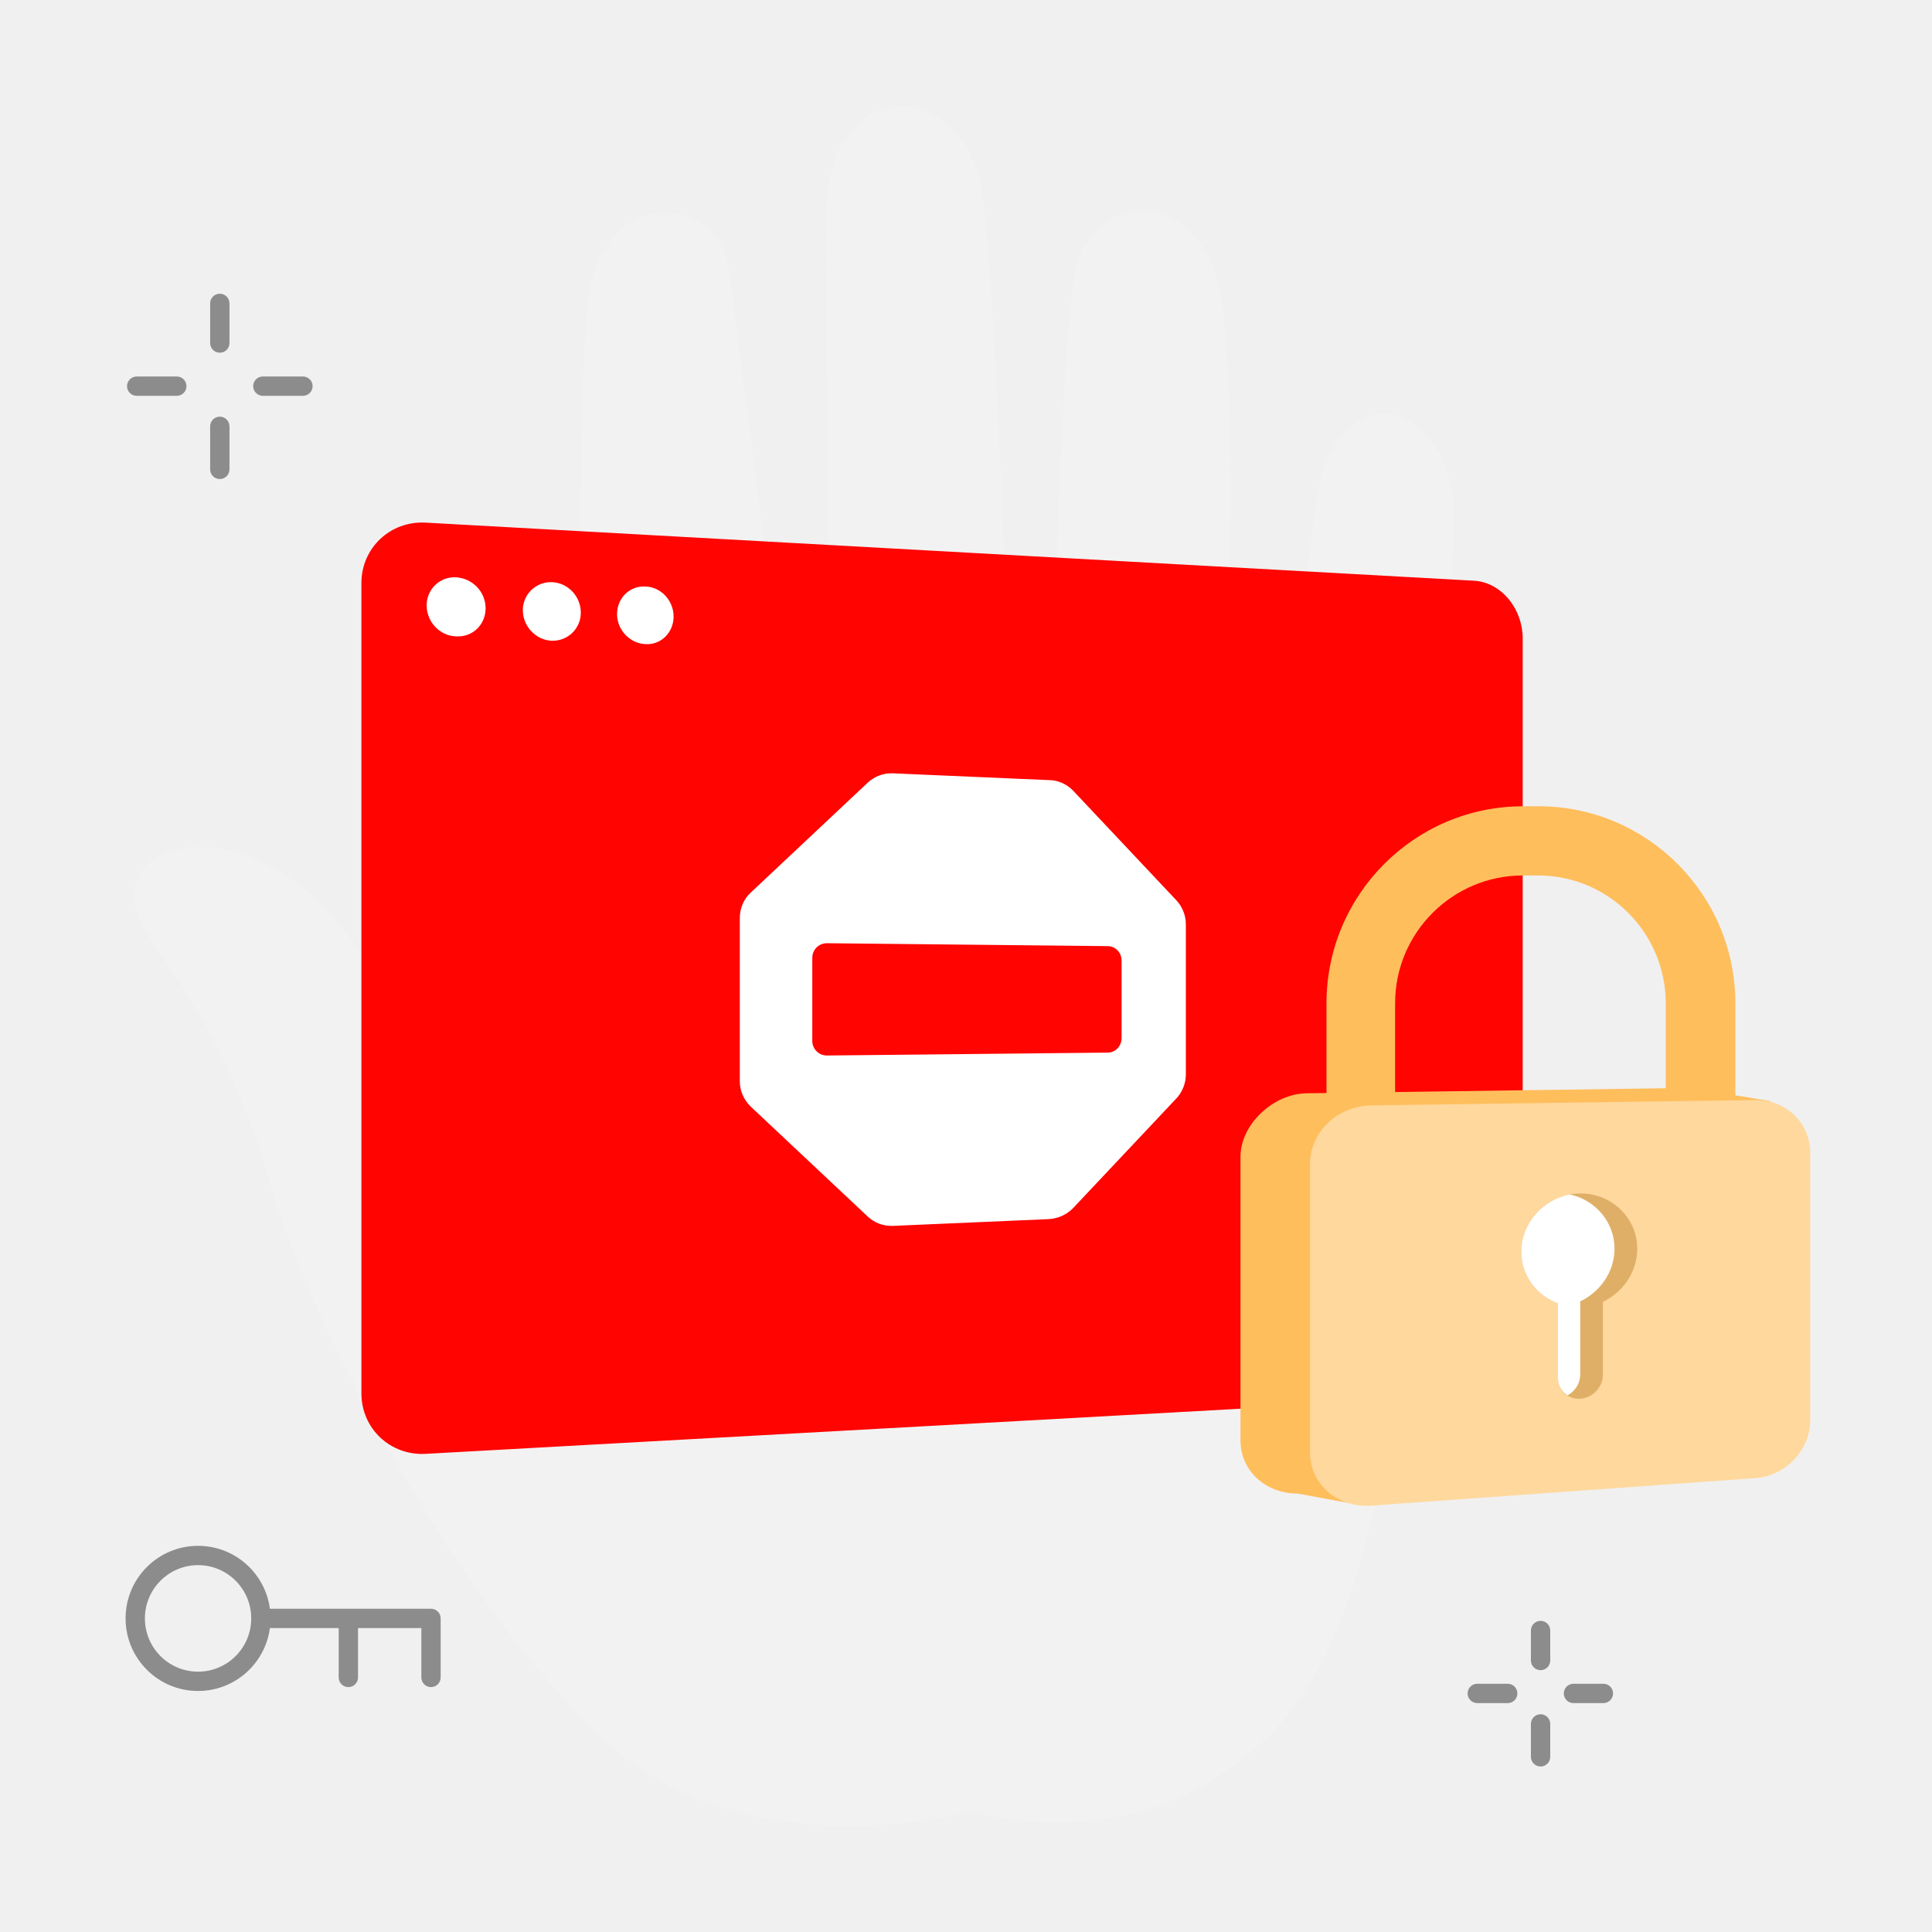
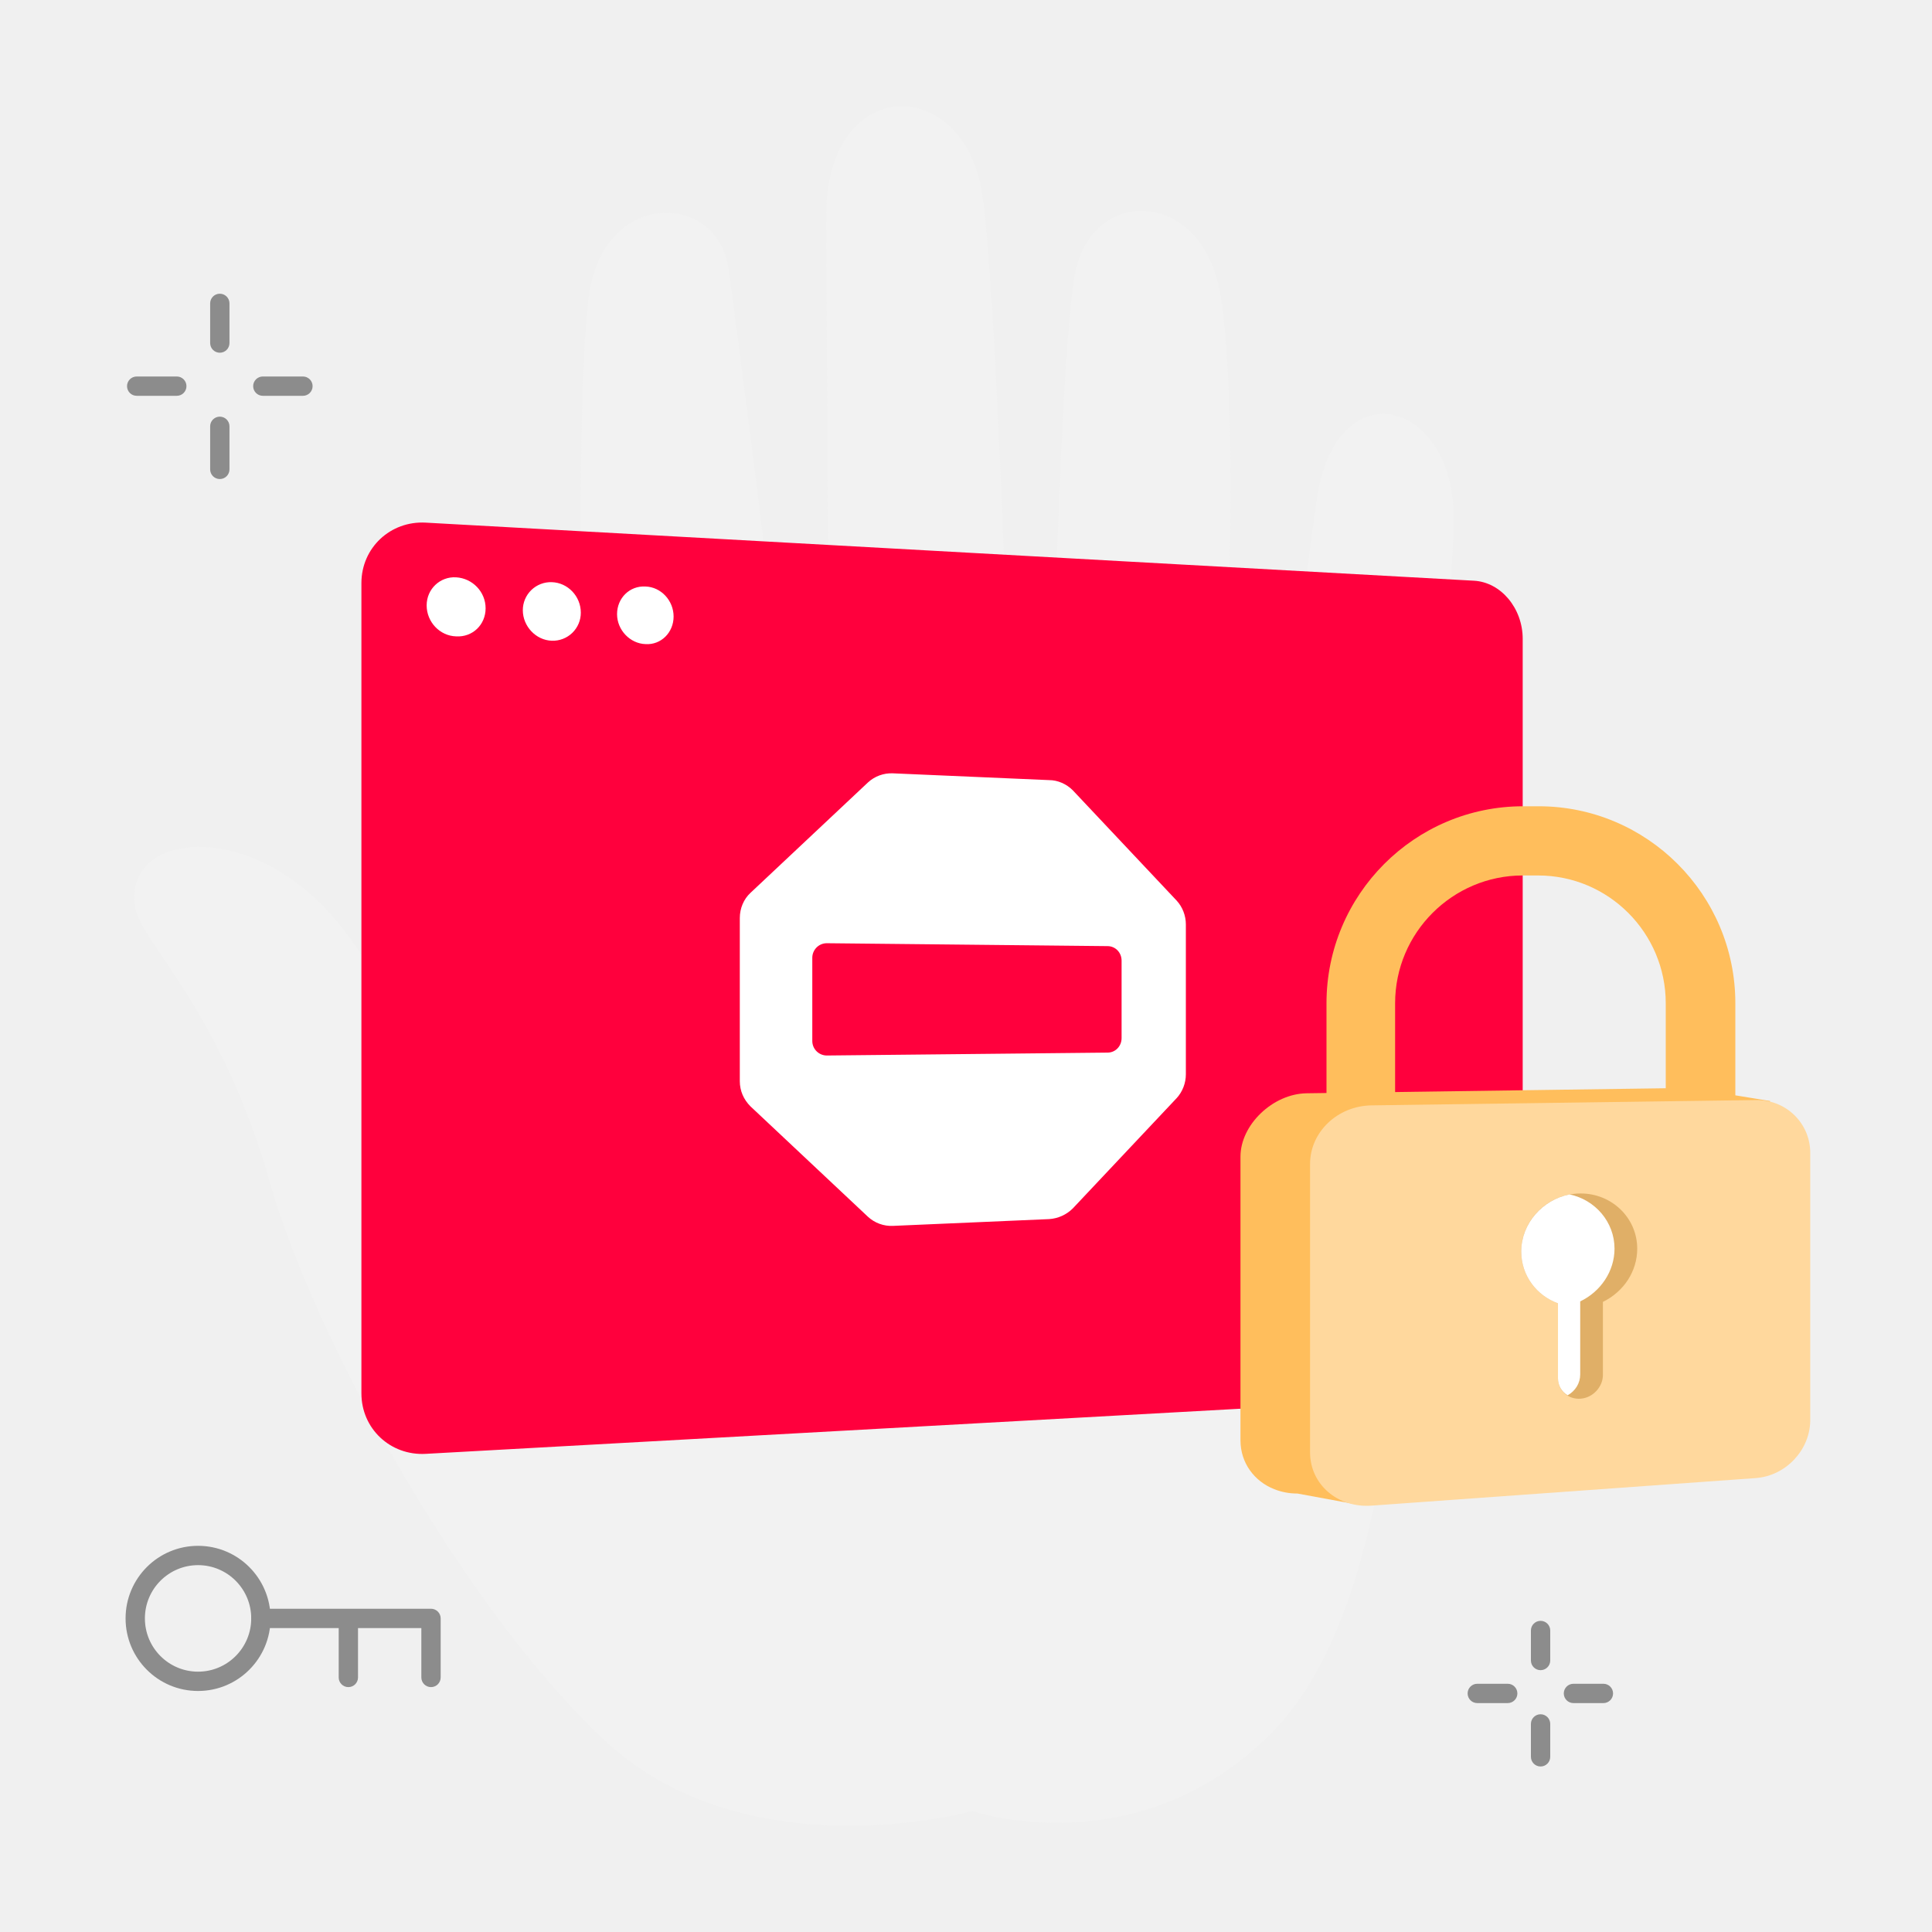
<svg xmlns="http://www.w3.org/2000/svg" width="400" height="400" fill="none" viewBox="0 0 400 400">
  <path fill="#F2F2F2" d="M300.951 107.104c0 24.751-9.905 84.073-9.905 117.342s0 106.521-27.816 134.378c-27.815 27.858-61.934 16.134-61.934 16.134s-46.726 13.026-76.343-14.831c-29.616-27.858-60.133-83.673-69.138-115.539C45.91 209.515 29.3 195.186 28 187.971s3.602-12.125 12.106-12.626c8.505-.401 22.913 4.008 34.52 22.045 11.606 18.038 17.51 26.054 23.813 35.975 6.303 9.92 20.611 23.348 20.611 23.348s.4-44.993 1.301-64.233c.9-19.34-1.801-111.931 1.801-132.574s26.515-20.242 28.716-4.008c2.201 16.133 8.805 66.938 9.805 79.965s3.702 44.492 3.702 44.492l7.605-2.706s-.901-106.019-.901-133.175c0-29.26 28.716-29.26 32.318-4.008s6.704 143.096 6.704 143.096l6.703 2.705s2.202-111.931 5.804-129.868 26.514-17.537 30.116 4.91 1.301 72.35.901 94.395-.901 43.59-.901 43.59l5.403 4.009s11.006-73.452 14.408-99.306c3.702-27.857 28.416-21.544 28.416 3.107" />
-   <path fill="#FF0400" d="m305.154 288.98-217.02 12.024c-7.305.401-13.308-5.21-13.308-12.525V120.732c0-7.315 6.003-12.927 13.307-12.526l217.021 12.025c5.603.3 10.105 5.711 10.105 12.024v144.7c0 6.313-4.502 11.724-10.105 12.025" />
+   <path fill="#FF003D" d="m305.154 288.98-217.02 12.024c-7.305.401-13.308-5.21-13.308-12.525V120.732c0-7.315 6.003-12.927 13.307-12.526l217.021 12.025c5.603.3 10.105 5.711 10.105 12.024v144.7c0 6.313-4.502 11.724-10.105 12.025" />
  <path fill="#FFF" d="m217.205 161.514-32.318-1.403a7.15 7.15 0 0 0-5.203 1.904l-24.314 22.847c-1.4 1.303-2.201 3.207-2.201 5.211v33.77c0 2.004.801 3.808 2.201 5.211l24.314 22.847a7.15 7.15 0 0 0 5.203 1.904l32.318-1.403a7.64 7.64 0 0 0 4.902-2.205l21.512-22.847c1.201-1.303 1.901-3.106 1.901-4.91v-31.064c0-1.804-.7-3.608-1.901-4.91l-21.512-22.848c-1.3-1.302-3.101-2.104-4.902-2.104" />
-   <path fill="#FF0400" d="m229.311 217.931-58.132.601c-1.601 0-3.002-1.302-3.002-3.006V198.29c0-1.603 1.301-3.006 3.002-3.006l58.132.601c1.601 0 2.902 1.303 2.902 3.007v16.033c0 1.703-1.301 3.006-2.902 3.006" />
+   <path fill="#FF003D" d="m229.311 217.931-58.132.601c-1.601 0-3.002-1.302-3.002-3.006V198.29c0-1.603 1.301-3.006 3.002-3.006l58.132.601c1.601 0 2.902 1.303 2.902 3.007v16.033c0 1.703-1.301 3.006-2.902 3.006" />
  <path fill="#FFF" fill-rule="evenodd" d="M100.54 125.943c0 3.407-2.701 6.012-6.103 5.812-3.402-.101-6.103-3.007-6.103-6.414s2.801-6.012 6.103-5.812c3.402.201 6.103 3.007 6.103 6.414m19.712.902a5.796 5.796 0 0 1-6.004 5.812c-3.302-.101-6.003-3.007-6.003-6.313a5.794 5.794 0 0 1 6.003-5.812c3.302.1 6.004 2.906 6.004 6.313m13.406 6.511c3.202.201 5.803-2.405 5.803-5.711s-2.601-6.113-5.803-6.213c-3.302-.201-5.903 2.405-5.903 5.712s2.701 6.112 5.903 6.212" clip-rule="evenodd" />
  <path fill="#FFBE5C" fill-rule="evenodd" d="M274.636 269.842h84.647v-62.129c0-22.547-18.31-40.784-40.722-40.784h-3.202c-22.513 0-40.723 18.338-40.723 40.784zm70.239-14.33h-56.031v-47.799c0-14.63 11.907-26.455 26.415-26.455h3.201c14.609 0 26.415 11.925 26.415 26.455z" clip-rule="evenodd" />
  <path fill="#FFBE5C" d="M366.487 227.955s-16.309-2.706-17.31-2.706l-78.643 1.102c-7.004.101-13.708 6.514-13.708 13.127V298.2c0 4.71 2.902 8.518 7.004 10.121q2.251.902 4.803.902l12.507 2.304 7.604-3.707 60.433-4.309c6.204-.401 11.207-5.812 11.207-11.925v-43.39z" />
  <path fill="#FFD89D" d="m363.586 306.016-79.644 5.712c-7.004.501-12.707-4.409-12.707-11.023v-59.723c0-6.614 5.703-12.025 12.707-12.125l79.644-1.103c6.203-.1 11.206 4.81 11.206 10.923v55.515c-.1 6.012-5.003 11.323-11.206 11.824" />
  <path fill="#D39E50" d="M338.971 258.518c0-6.313-5.203-11.423-11.706-11.423-6.704 0-12.307 5.411-12.307 12.025 0 5.01 3.202 9.118 7.604 10.722v15.532c0 2.505 2.101 4.409 4.703 4.209 2.601-.201 4.602-2.506 4.602-4.911v-15.131c4.303-2.104 7.104-6.313 7.104-11.023" opacity=".7" />
  <path fill="#FFF" d="M334.269 258.518c0-5.511-4.002-10.121-9.305-11.223-5.604 1.102-10.006 6.012-10.006 11.824 0 5.011 3.202 9.119 7.604 10.723v15.532c0 1.503.801 2.805 2.001 3.507 1.601-.902 2.602-2.505 2.602-4.309v-15.131c4.202-2.004 7.104-6.213 7.104-10.923" />
  <path fill="#8C8C8C" fill-rule="evenodd" d="M45.51 60.81a2 2 0 0 1 2 2v8.218a2 2 0 1 1-4 0V62.81a2 2 0 0 1 2-2M26.3 79.949a2 2 0 0 1 2-2h8.305a2 2 0 0 1 0 4H28.3a2 2 0 0 1-2-2m26.115 0a2 2 0 0 1 2-2h8.305a2 2 0 1 1 0 4h-8.305a2 2 0 0 1-2-2m-6.905 6.314a2 2 0 0 1 2 2v8.918a2 2 0 1 1-4 0v-8.918a2 2 0 0 1 2-2m273.45 249.316a2 2 0 0 1 2 2v6.212a2 2 0 1 1-4 0v-6.212a2 2 0 0 1 2-2m-15.106 15.027a2 2 0 0 1 2-2h6.303a2 2 0 1 1 0 4h-6.303a2 2 0 0 1-2-2m19.911 0a2 2 0 0 1 2-2h6.203a2 2 0 1 1 0 4h-6.203a2 2 0 0 1-2-2m-4.805 4.313a2 2 0 0 1 2 2v6.814a2 2 0 0 1-4 0v-6.814a2 2 0 0 1 2-2M26 335.073c0-8.296 6.716-15.027 15.007-15.027s15.007 6.731 15.007 15.027c0 8.297-6.716 15.027-15.007 15.027-8.29 0-15.007-6.73-15.007-15.027m15.007-11.027c-6.076 0-11.007 4.934-11.007 11.027S34.931 346.1 41.007 346.1c6.077 0 11.007-4.934 11.007-11.027s-4.93-11.027-11.007-11.027" clip-rule="evenodd" />
  <path fill="#8C8C8C" fill-rule="evenodd" d="M52.015 335.073a2 2 0 0 1 2-2h35.22a2 2 0 0 1 2 2v12.226a2 2 0 0 1-4 0v-10.226H74.123v10.226a2 2 0 0 1-4 0v-10.226h-16.11a2 2 0 0 1-2-2" clip-rule="evenodd" />
</svg>
